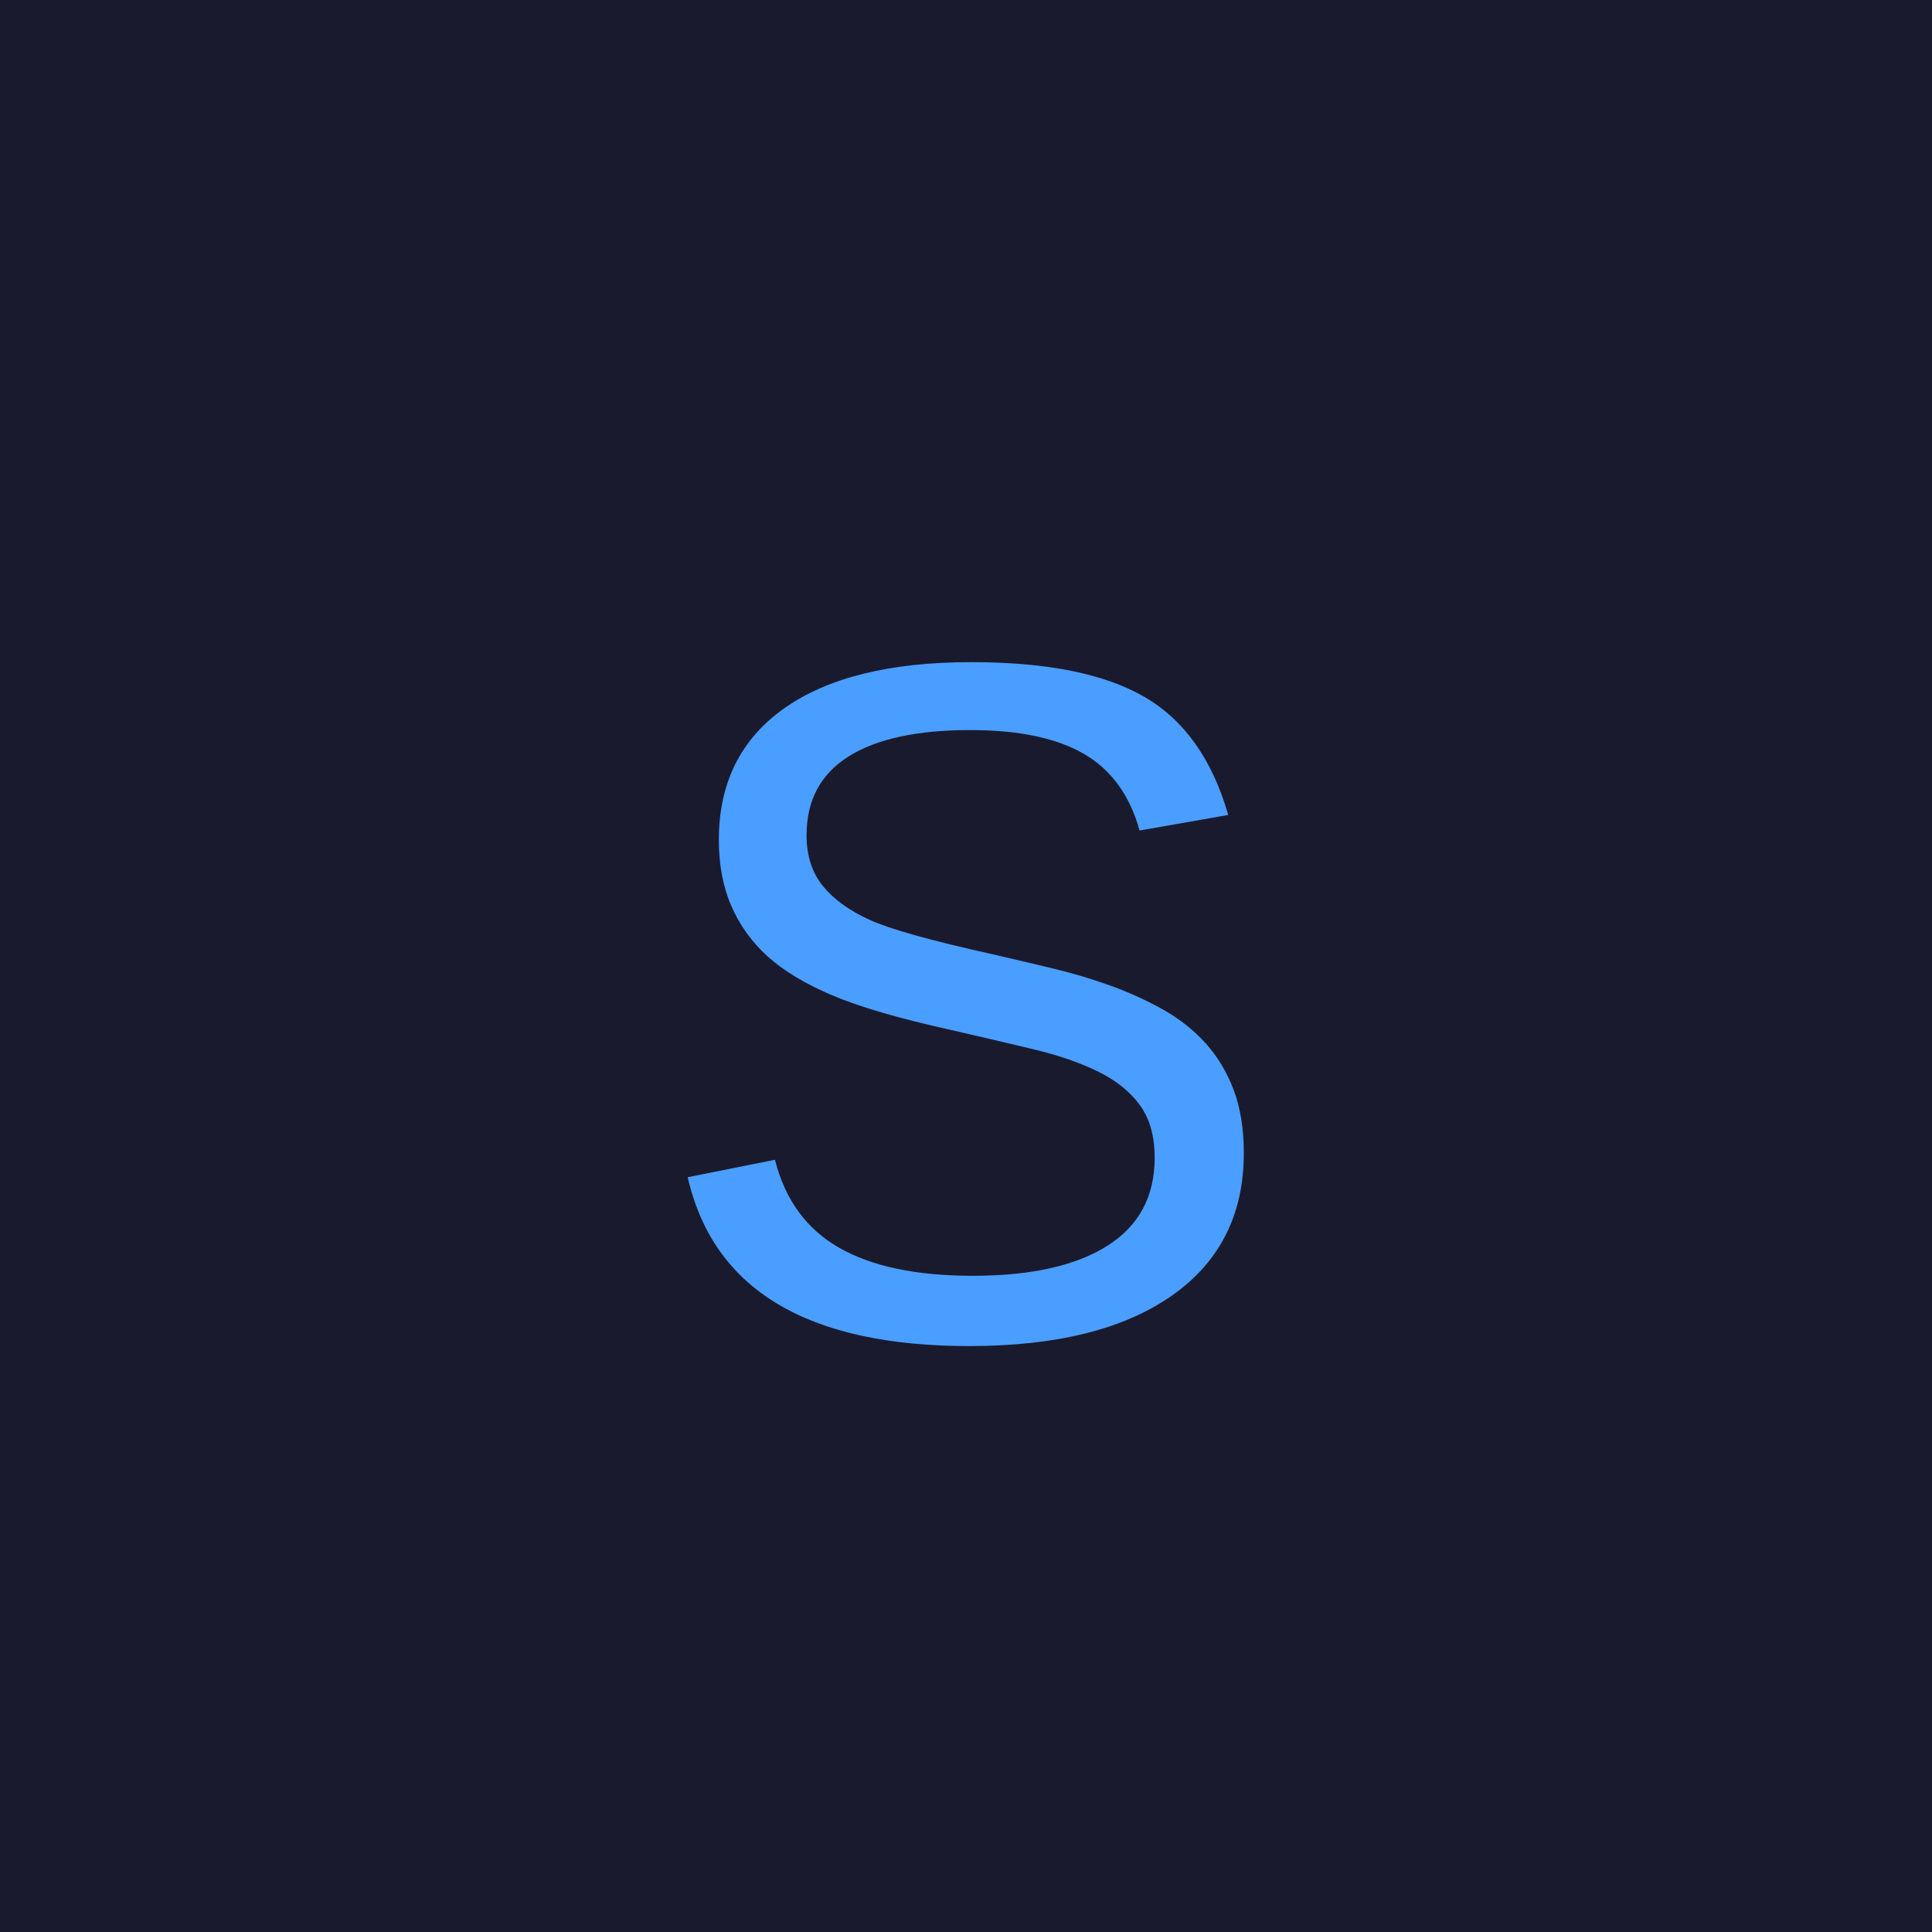
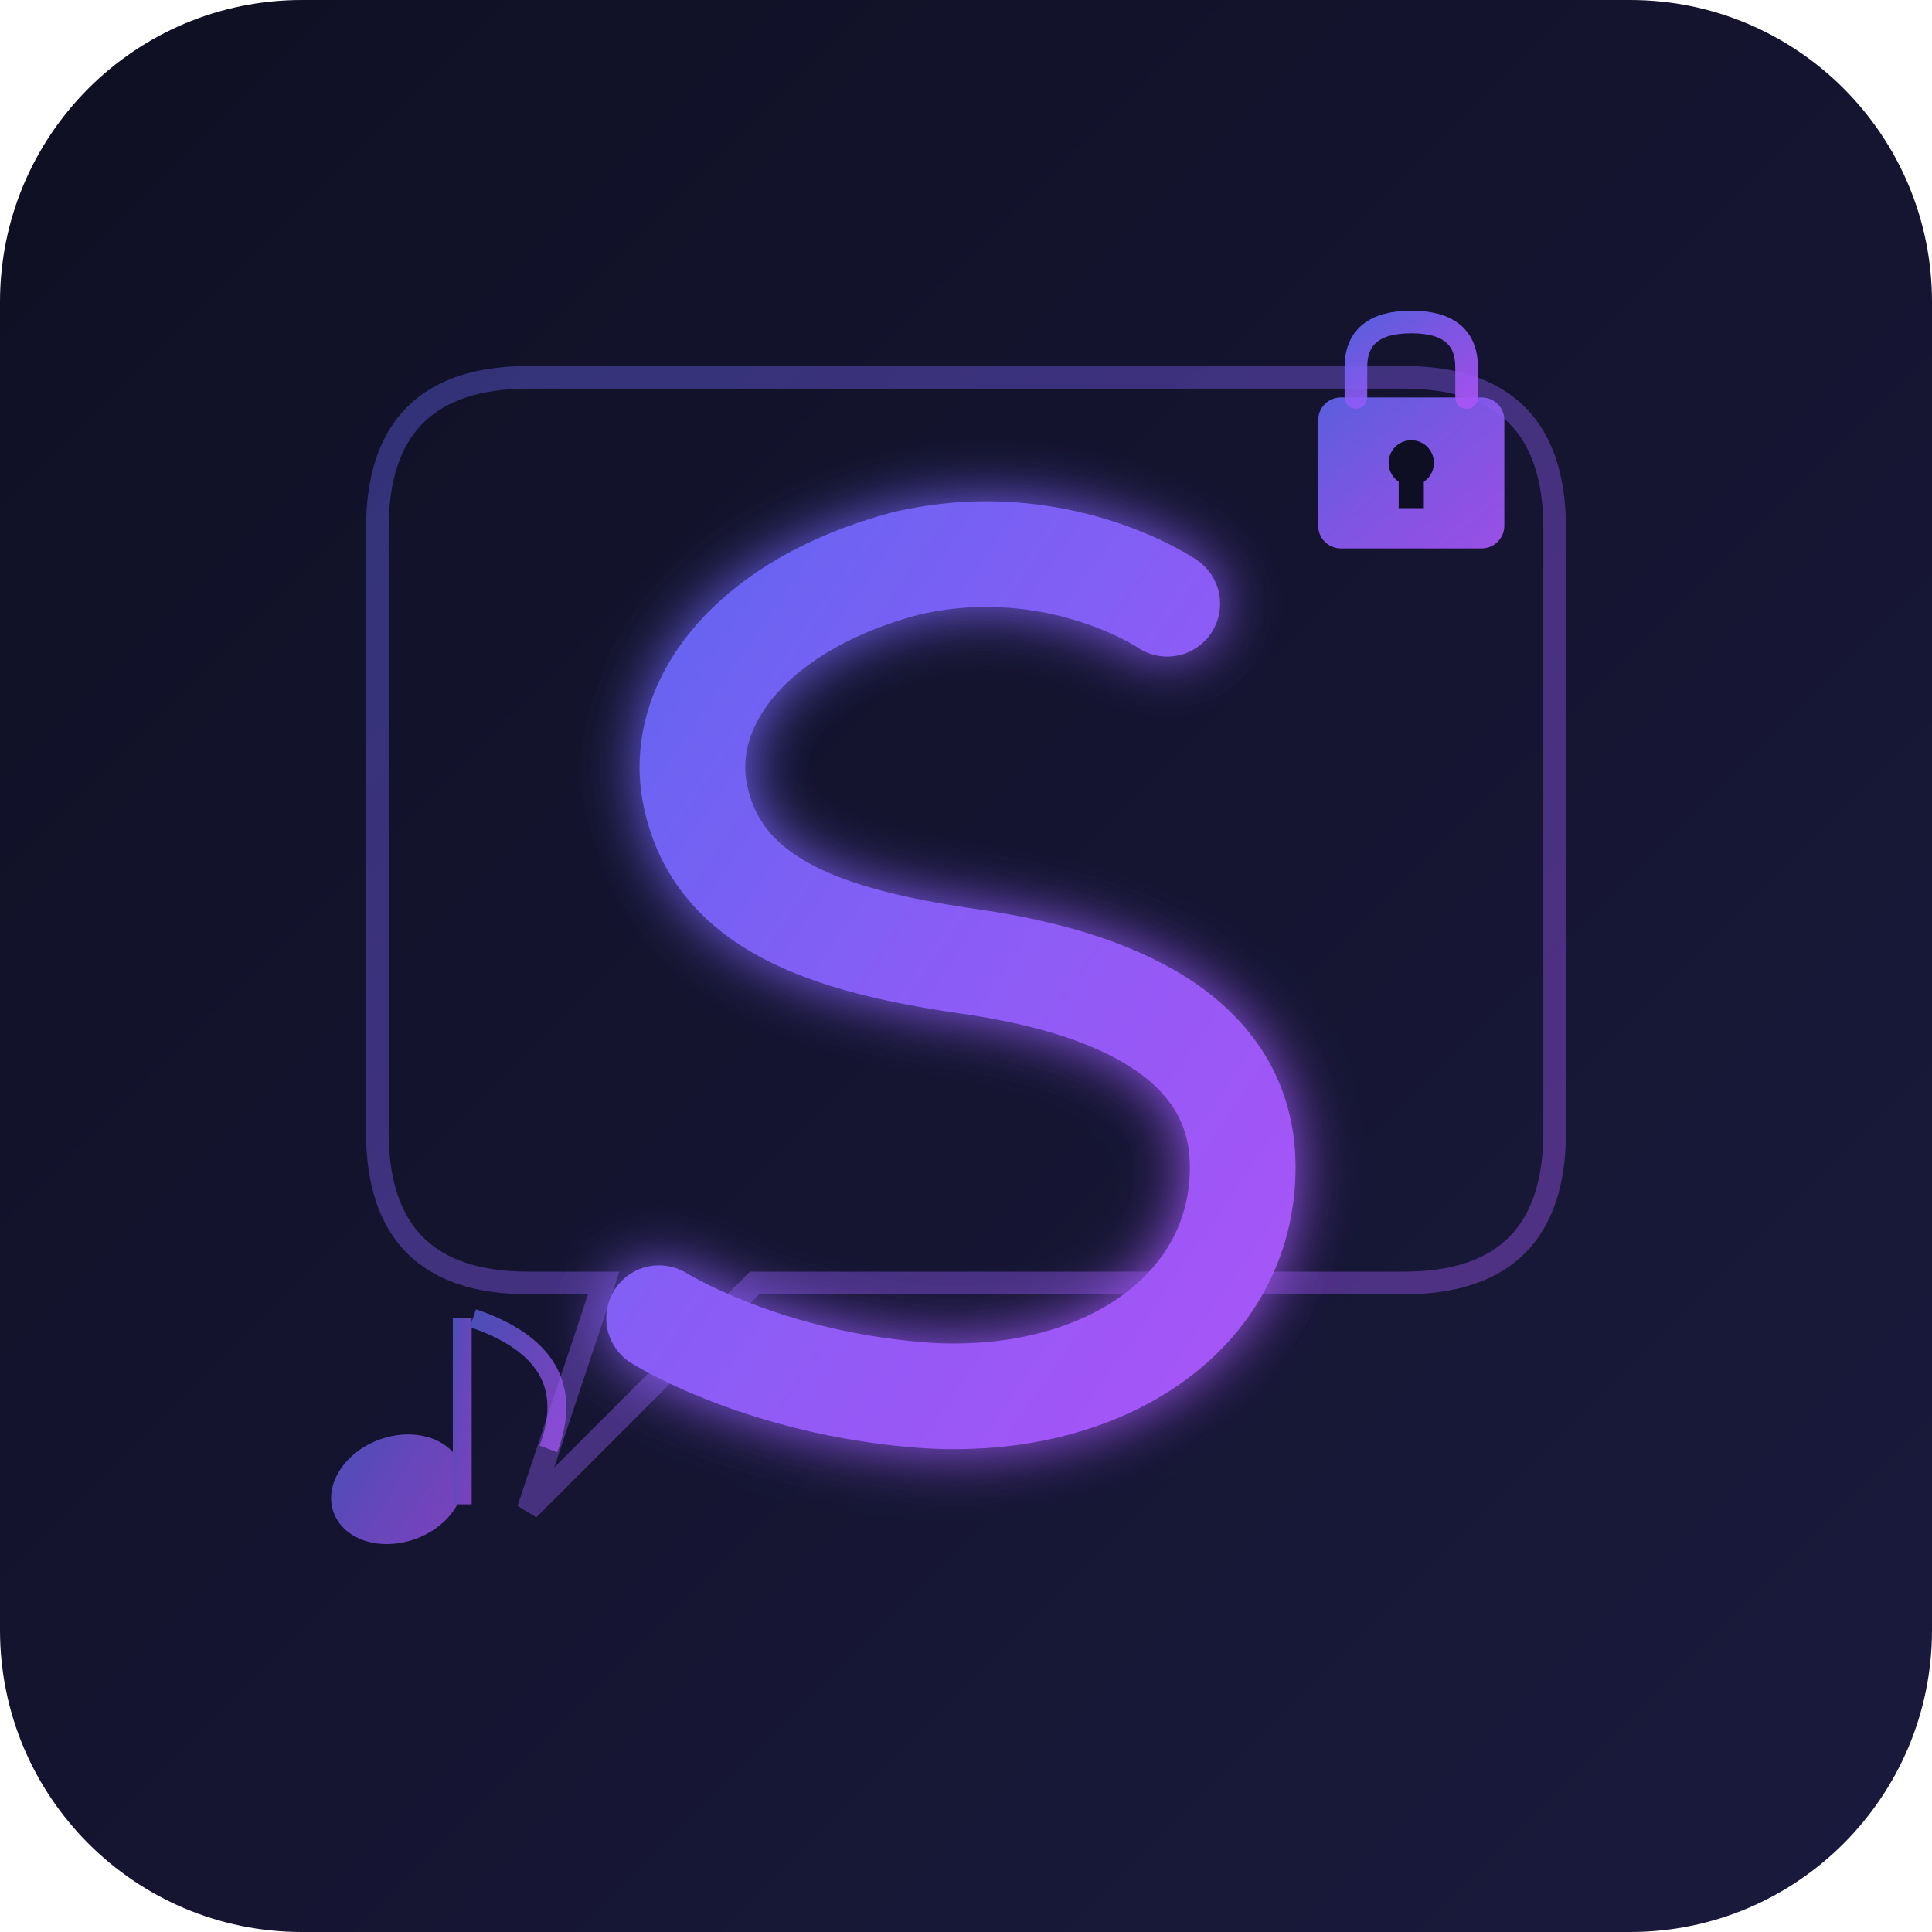
<svg xmlns="http://www.w3.org/2000/svg" width="384" height="384" viewBox="0 0 384 384">
-   <rect width="384" height="384" fill="#1a1a2e" />
-   <text x="50%" y="55%" font-family="Arial, sans-serif" font-size="192" fill="#4a9eff" text-anchor="middle" dominant-baseline="middle">S</text>
+   <defs>
+     <linearGradient id="bgGrad" x1="0%" y1="0%" x2="100%" y2="100%">
+       <stop offset="0%" style="stop-color:#0f0f23" />
+       <stop offset="100%" style="stop-color:#1a1a3e" />
+     </linearGradient>
+     <linearGradient id="accentGrad" x1="0%" y1="0%" x2="100%" y2="100%">
+       <stop offset="0%" style="stop-color:#6366f1" />
+       <stop offset="50%" style="stop-color:#8b5cf6" />
+       <stop offset="100%" style="stop-color:#a855f7" />
+     </linearGradient>
+     <filter id="glow" x="-50%" y="-50%" width="200%" height="200%">
+       <feGaussianBlur stdDeviation="6" result="coloredBlur" />
+       <feMerge>
+         <feMergeNode in="coloredBlur" />
+         <feMergeNode in="SourceGraphic" />
+       </feMerge>
+     </filter>
+   </defs>
+   <rect width="384" height="384" fill="url(#bgGrad)" rx="60" />
+   <path d="M 75 105            Q 75 75, 105 75            L 279 75            Q 309 75, 309 105            L 309 225            Q 309 255, 279 255            L 150 255            L 105 300            L 120 255            L 105 255            Q 75 255, 75 225            Z" fill="none" stroke="url(#accentGrad)" stroke-width="4.5" opacity="0.4" />
+   <g filter="url(#glow)">
+     <path d="M 232 120              C 232 120, 210 105, 180 112              C 150 120, 135 139, 138 157              C 142 180, 165 187, 192 191              C 221 195, 247 206, 247 232              C 247 262, 217 281, 180 277              C 150 274, 131 262, 131 262" fill="none" stroke="url(#accentGrad)" stroke-width="21" stroke-linecap="round" stroke-linejoin="round" />
+   </g>
+   <g transform="translate(262, 64)">
+     <rect x="0" y="15" width="37" height="30" rx="4.5" fill="url(#accentGrad)" opacity="0.9" />
+     <path d="M 7.5 15 L 7.5 9 Q 7.5 0, 18.5 0 Q 29.5 0, 29.5 9 L 29.5 15" fill="none" stroke="url(#accentGrad)" stroke-width="4.5" stroke-linecap="round" opacity="0.9" />
+     <circle cx="18.5" cy="28" r="4.5" fill="#0f0f23" />
+     <rect x="16" y="28" width="5" height="9" fill="#0f0f23" />
+   </g>
+   <g transform="translate(64, 262)" opacity="0.7">
+     <ellipse cx="15" cy="34" rx="13.5" ry="10.5" fill="url(#accentGrad)" transform="rotate(-20, 15, 34)" />
+     <rect x="26" y="0" width="3.75" height="37" fill="url(#accentGrad)" />
+     <path d="M 30 0 Q 52 7.5, 45 26" fill="none" stroke="url(#accentGrad)" stroke-width="3.75" />
+   </g>
</svg>
